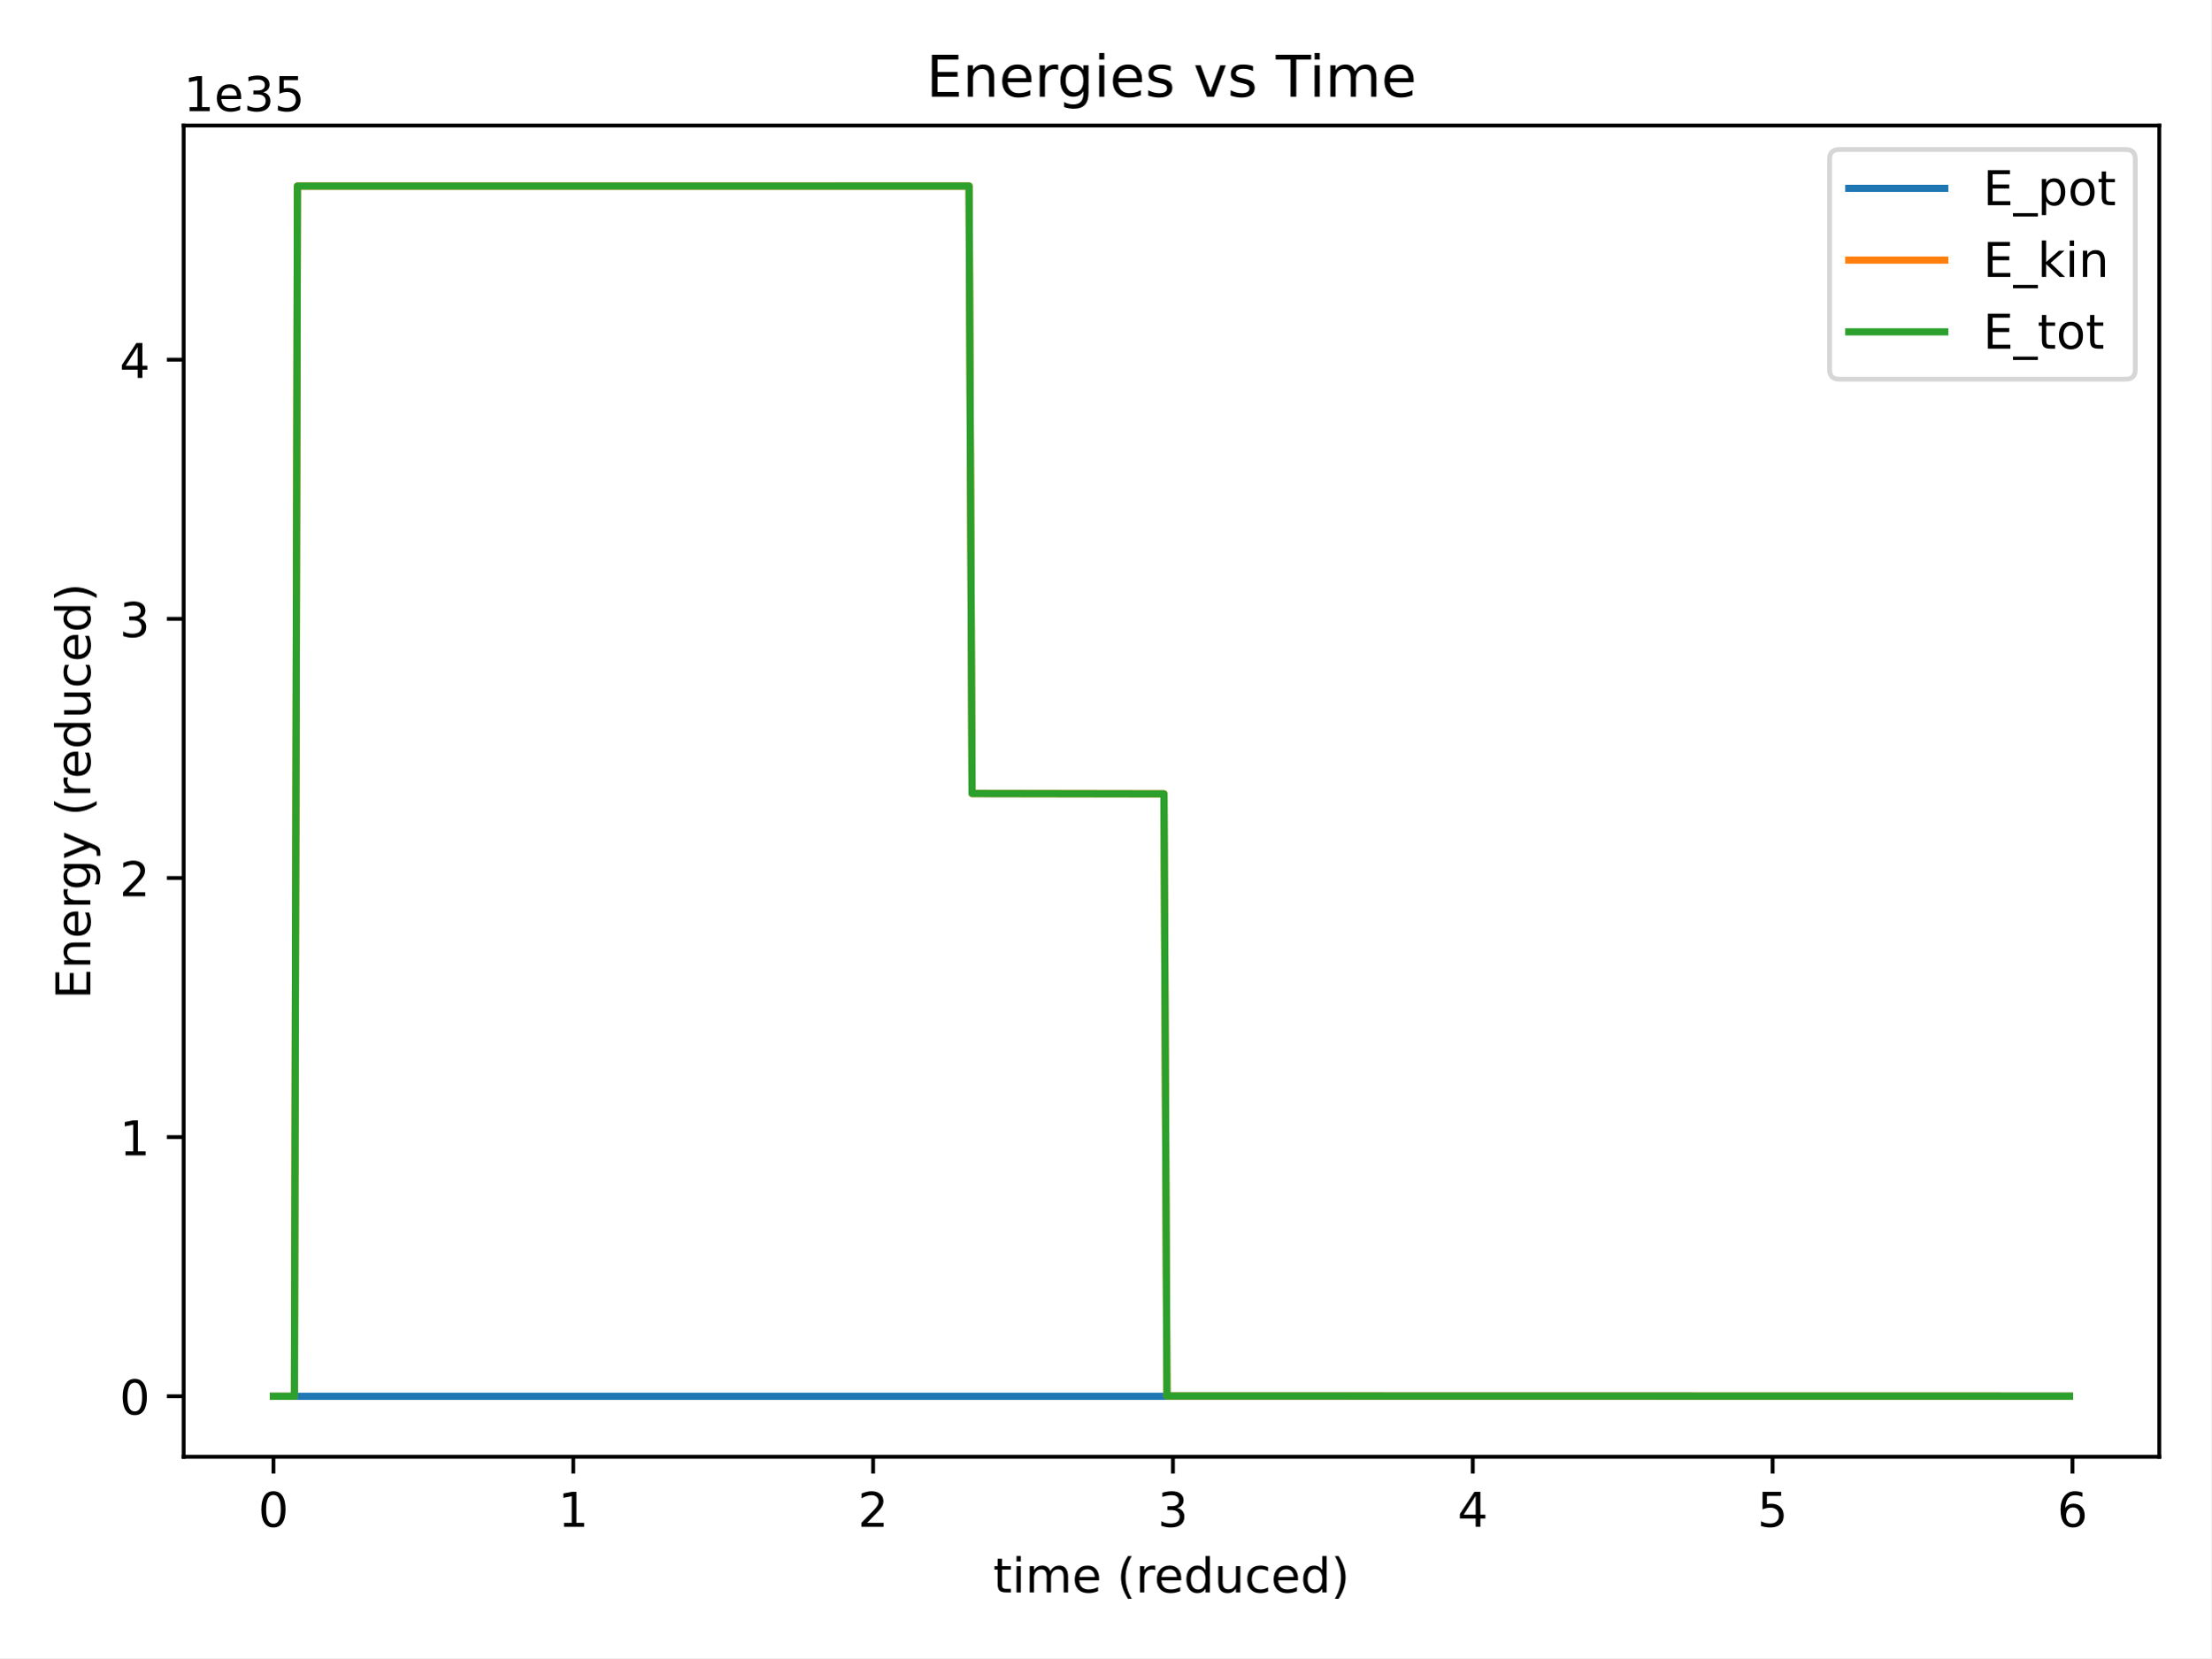
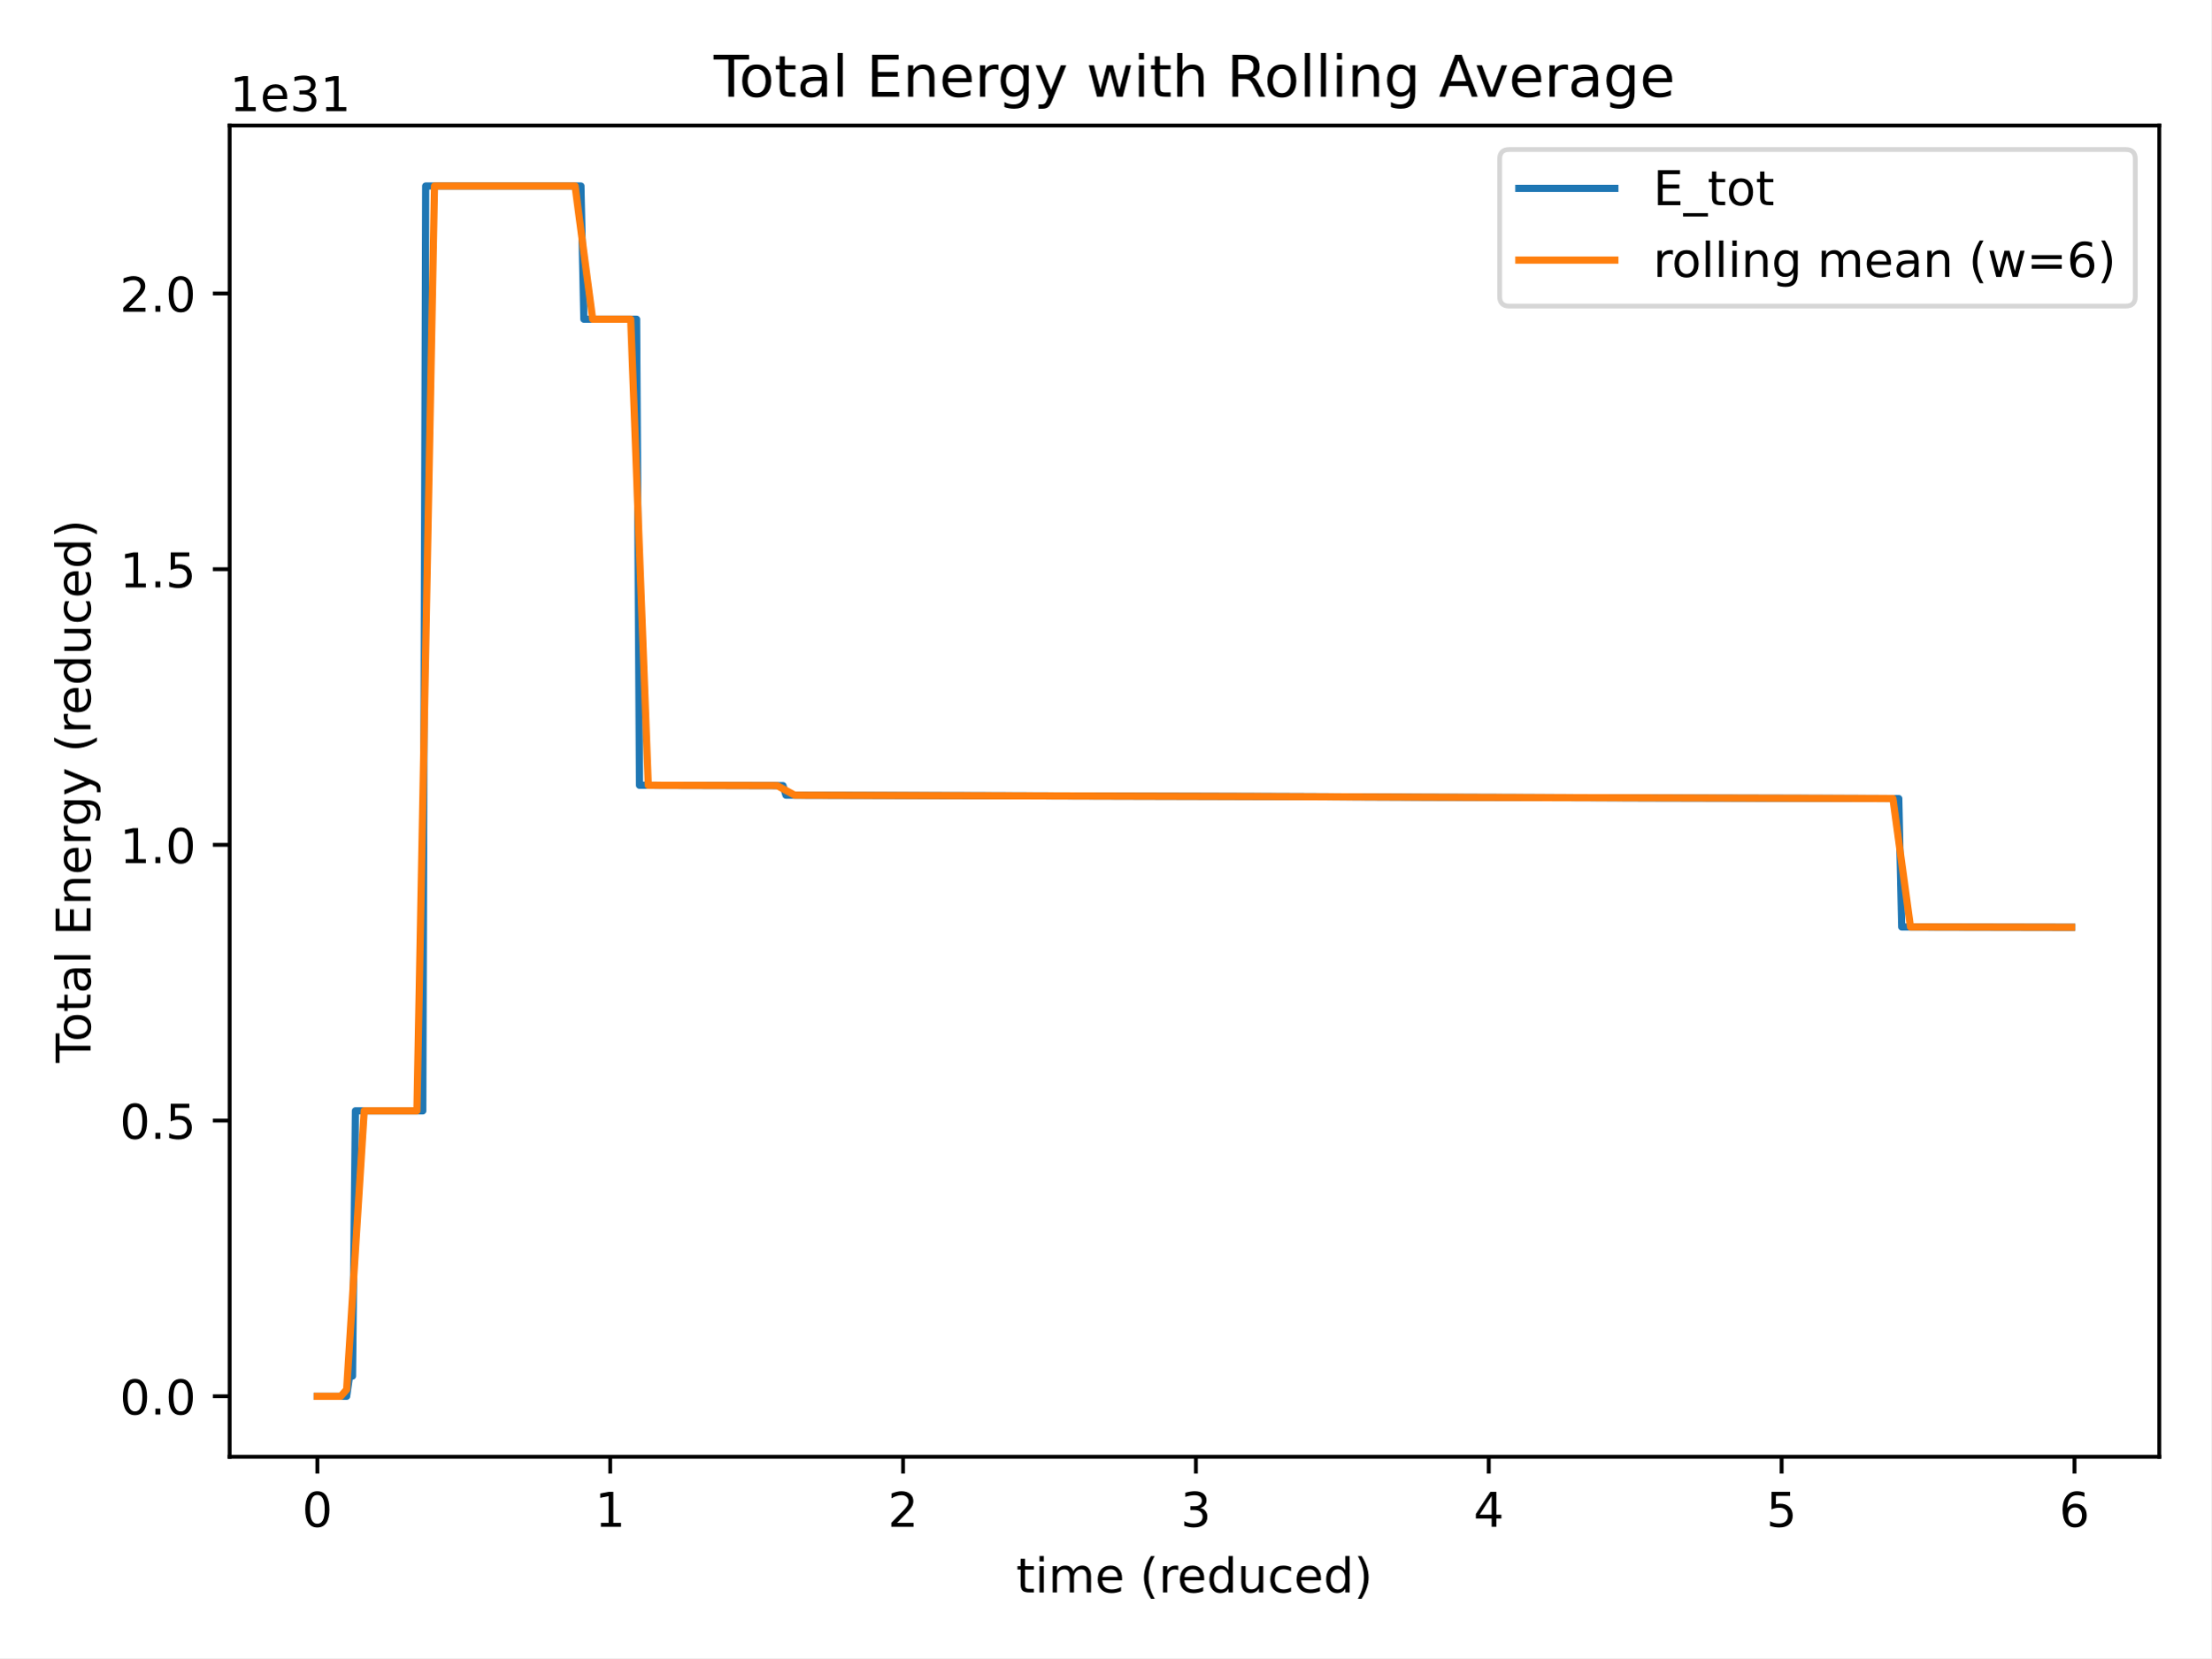
<svg xmlns="http://www.w3.org/2000/svg" xmlns:xlink="http://www.w3.org/1999/xlink" width="460.8pt" height="345.6pt" viewBox="0 0 460.8 345.6" version="1.1">
  <defs>
    <style type="text/css">*{stroke-linejoin: round; stroke-linecap: butt}</style>
  </defs>
  <g id="figure_1">
    <g id="patch_1">
      <path d="M 0 345.6  L 460.8 345.6  L 460.8 0  L 0 0  z " style="fill: #ffffff" />
    </g>
    <g id="axes_1">
      <g id="patch_2">
-         <path d="M 38.27 303.64  L 450 303.64  L 450 26.16  L 38.27 26.16  z " style="fill: #ffffff" />
+         <path d="M 47.855 303.64  L 450 303.64  L 450 26.16  L 47.855 26.16  z " style="fill: #ffffff" />
      </g>
      <g id="matplotlib.axis_1">
        <g id="xtick_1">
          <g id="line2d_1">
            <defs>
-               <path id="m12498621ae" d="M 0 0  L 0 3.5  " style="stroke: #000000; stroke-width: 0.8" />
-             </defs>
-             <g>
-               <use xlink:href="#m12498621ae" x="56.985" y="303.64" style="stroke: #000000; stroke-width: 0.8" />
+               <path id="m7b84b2860f" d="M 0 0  L 0 3.5  " style="stroke: #000000; stroke-width: 0.8" />
+             </defs>
+             <g>
+               <use xlink:href="#m7b84b2860f" x="66.134" y="303.64" style="stroke: #000000; stroke-width: 0.8" />
            </g>
          </g>
          <g id="text_1">
-             <g transform="translate(53.80375 318.2384) scale(0.1 -0.1)">
+             <g transform="translate(62.95307 318.2384) scale(0.1 -0.1)">
              <defs>
                <path id="DejaVuSans-30" d="M 2034 4250  Q 1547 4250 1301 3770  Q 1056 3291 1056 2328  Q 1056 1369 1301 889  Q 1547 409 2034 409  Q 2525 409 2770 889  Q 3016 1369 3016 2328  Q 3016 3291 2770 3770  Q 2525 4250 2034 4250  z M 2034 4750  Q 2819 4750 3233 4129  Q 3647 3509 3647 2328  Q 3647 1150 3233 529  Q 2819 -91 2034 -91  Q 1250 -91 836 529  Q 422 1150 422 2328  Q 422 3509 836 4129  Q 1250 4750 2034 4750  z " transform="scale(0.015625)" />
              </defs>
              <use xlink:href="#DejaVuSans-30" />
            </g>
          </g>
        </g>
        <g id="xtick_2">
          <g id="line2d_2">
            <g>
-               <use xlink:href="#m12498621ae" x="119.472" y="303.64" style="stroke: #000000; stroke-width: 0.8" />
+               <use xlink:href="#m7b84b2860f" x="127.167" y="303.64" style="stroke: #000000; stroke-width: 0.8" />
            </g>
          </g>
          <g id="text_2">
-             <g transform="translate(116.2912 318.2384) scale(0.1 -0.1)">
+             <g transform="translate(123.9858 318.2384) scale(0.1 -0.1)">
              <defs>
                <path id="DejaVuSans-31" d="M 794 531  L 1825 531  L 1825 4091  L 703 3866  L 703 4441  L 1819 4666  L 2450 4666  L 2450 531  L 3481 531  L 3481 0  L 794 0  L 794 531  z " transform="scale(0.015625)" />
              </defs>
              <use xlink:href="#DejaVuSans-31" />
            </g>
          </g>
        </g>
        <g id="xtick_3">
          <g id="line2d_3">
            <g>
-               <use xlink:href="#m12498621ae" x="181.96" y="303.64" style="stroke: #000000; stroke-width: 0.8" />
+               <use xlink:href="#m7b84b2860f" x="188.2" y="303.64" style="stroke: #000000; stroke-width: 0.8" />
            </g>
          </g>
          <g id="text_3">
-             <g transform="translate(178.7787 318.2384) scale(0.1 -0.1)">
+             <g transform="translate(185.0186 318.2384) scale(0.1 -0.1)">
              <defs>
                <path id="DejaVuSans-32" d="M 1228 531  L 3431 531  L 3431 0  L 469 0  L 469 531  Q 828 903 1448 1529  Q 2069 2156 2228 2338  Q 2531 2678 2651 2914  Q 2772 3150 2772 3378  Q 2772 3750 2511 3984  Q 2250 4219 1831 4219  Q 1534 4219 1204 4116  Q 875 4013 500 3803  L 500 4441  Q 881 4594 1212 4672  Q 1544 4750 1819 4750  Q 2544 4750 2975 4387  Q 3406 4025 3406 3419  Q 3406 3131 3298 2873  Q 3191 2616 2906 2266  Q 2828 2175 2409 1742  Q 1991 1309 1228 531  z " transform="scale(0.015625)" />
              </defs>
              <use xlink:href="#DejaVuSans-32" />
            </g>
          </g>
        </g>
        <g id="xtick_4">
          <g id="line2d_4">
            <g>
-               <use xlink:href="#m12498621ae" x="244.447" y="303.64" style="stroke: #000000; stroke-width: 0.8" />
+               <use xlink:href="#m7b84b2860f" x="249.233" y="303.64" style="stroke: #000000; stroke-width: 0.8" />
            </g>
          </g>
          <g id="text_4">
-             <g transform="translate(241.2662 318.2384) scale(0.1 -0.1)">
+             <g transform="translate(246.0514 318.2384) scale(0.1 -0.1)">
              <defs>
                <path id="DejaVuSans-33" d="M 2597 2516  Q 3050 2419 3304 2112  Q 3559 1806 3559 1356  Q 3559 666 3084 287  Q 2609 -91 1734 -91  Q 1441 -91 1130 -33  Q 819 25 488 141  L 488 750  Q 750 597 1062 519  Q 1375 441 1716 441  Q 2309 441 2620 675  Q 2931 909 2931 1356  Q 2931 1769 2642 2001  Q 2353 2234 1838 2234  L 1294 2234  L 1294 2753  L 1863 2753  Q 2328 2753 2575 2939  Q 2822 3125 2822 3475  Q 2822 3834 2567 4026  Q 2313 4219 1838 4219  Q 1578 4219 1281 4162  Q 984 4106 628 3988  L 628 4550  Q 988 4650 1302 4700  Q 1616 4750 1894 4750  Q 2613 4750 3031 4423  Q 3450 4097 3450 3541  Q 3450 3153 3228 2886  Q 3006 2619 2597 2516  z " transform="scale(0.015625)" />
              </defs>
              <use xlink:href="#DejaVuSans-33" />
            </g>
          </g>
        </g>
        <g id="xtick_5">
          <g id="line2d_5">
            <g>
-               <use xlink:href="#m12498621ae" x="306.935" y="303.64" style="stroke: #000000; stroke-width: 0.8" />
+               <use xlink:href="#m7b84b2860f" x="310.265" y="303.64" style="stroke: #000000; stroke-width: 0.8" />
            </g>
          </g>
          <g id="text_5">
-             <g transform="translate(303.7537 318.2384) scale(0.1 -0.1)">
+             <g transform="translate(307.0842 318.2384) scale(0.1 -0.1)">
              <defs>
                <path id="DejaVuSans-34" d="M 2419 4116  L 825 1625  L 2419 1625  L 2419 4116  z M 2253 4666  L 3047 4666  L 3047 1625  L 3713 1625  L 3713 1100  L 3047 1100  L 3047 0  L 2419 0  L 2419 1100  L 313 1100  L 313 1709  L 2253 4666  z " transform="scale(0.015625)" />
              </defs>
              <use xlink:href="#DejaVuSans-34" />
            </g>
          </g>
        </g>
        <g id="xtick_6">
          <g id="line2d_6">
            <g>
-               <use xlink:href="#m12498621ae" x="369.422" y="303.64" style="stroke: #000000; stroke-width: 0.8" />
+               <use xlink:href="#m7b84b2860f" x="371.298" y="303.64" style="stroke: #000000; stroke-width: 0.8" />
            </g>
          </g>
          <g id="text_6">
-             <g transform="translate(366.2411 318.2384) scale(0.1 -0.1)">
+             <g transform="translate(368.117 318.2384) scale(0.1 -0.1)">
              <defs>
                <path id="DejaVuSans-35" d="M 691 4666  L 3169 4666  L 3169 4134  L 1269 4134  L 1269 2991  Q 1406 3038 1543 3061  Q 1681 3084 1819 3084  Q 2600 3084 3056 2656  Q 3513 2228 3513 1497  Q 3513 744 3044 326  Q 2575 -91 1722 -91  Q 1428 -91 1123 -41  Q 819 9 494 109  L 494 744  Q 775 591 1075 516  Q 1375 441 1709 441  Q 2250 441 2565 725  Q 2881 1009 2881 1497  Q 2881 1984 2565 2268  Q 2250 2553 1709 2553  Q 1456 2553 1204 2497  Q 953 2441 691 2322  L 691 4666  z " transform="scale(0.015625)" />
              </defs>
              <use xlink:href="#DejaVuSans-35" />
            </g>
          </g>
        </g>
        <g id="xtick_7">
          <g id="line2d_7">
            <g>
-               <use xlink:href="#m12498621ae" x="431.91" y="303.64" style="stroke: #000000; stroke-width: 0.8" />
+               <use xlink:href="#m7b84b2860f" x="432.331" y="303.64" style="stroke: #000000; stroke-width: 0.8" />
            </g>
          </g>
          <g id="text_7">
-             <g transform="translate(428.7286 318.2384) scale(0.1 -0.1)">
+             <g transform="translate(429.1498 318.2384) scale(0.1 -0.1)">
              <defs>
                <path id="DejaVuSans-36" d="M 2113 2584  Q 1688 2584 1439 2293  Q 1191 2003 1191 1497  Q 1191 994 1439 701  Q 1688 409 2113 409  Q 2538 409 2786 701  Q 3034 994 3034 1497  Q 3034 2003 2786 2293  Q 2538 2584 2113 2584  z M 3366 4563  L 3366 3988  Q 3128 4100 2886 4159  Q 2644 4219 2406 4219  Q 1781 4219 1451 3797  Q 1122 3375 1075 2522  Q 1259 2794 1537 2939  Q 1816 3084 2150 3084  Q 2853 3084 3261 2657  Q 3669 2231 3669 1497  Q 3669 778 3244 343  Q 2819 -91 2113 -91  Q 1303 -91 875 529  Q 447 1150 447 2328  Q 447 3434 972 4092  Q 1497 4750 2381 4750  Q 2619 4750 2861 4703  Q 3103 4656 3366 4563  z " transform="scale(0.015625)" />
              </defs>
              <use xlink:href="#DejaVuSans-36" />
            </g>
          </g>
        </g>
        <g id="text_8">
-           <g transform="translate(206.9858 331.9166) scale(0.1 -0.1)">
+           <g transform="translate(211.7783 331.9166) scale(0.1 -0.1)">
            <defs>
              <path id="DejaVuSans-74" d="M 1172 4494  L 1172 3500  L 2356 3500  L 2356 3053  L 1172 3053  L 1172 1153  Q 1172 725 1289 603  Q 1406 481 1766 481  L 2356 481  L 2356 0  L 1766 0  Q 1100 0 847 248  Q 594 497 594 1153  L 594 3053  L 172 3053  L 172 3500  L 594 3500  L 594 4494  L 1172 4494  z " transform="scale(0.015625)" />
              <path id="DejaVuSans-69" d="M 603 3500  L 1178 3500  L 1178 0  L 603 0  L 603 3500  z M 603 4863  L 1178 4863  L 1178 4134  L 603 4134  L 603 4863  z " transform="scale(0.015625)" />
              <path id="DejaVuSans-6d" d="M 3328 2828  Q 3544 3216 3844 3400  Q 4144 3584 4550 3584  Q 5097 3584 5394 3201  Q 5691 2819 5691 2113  L 5691 0  L 5113 0  L 5113 2094  Q 5113 2597 4934 2840  Q 4756 3084 4391 3084  Q 3944 3084 3684 2787  Q 3425 2491 3425 1978  L 3425 0  L 2847 0  L 2847 2094  Q 2847 2600 2669 2842  Q 2491 3084 2119 3084  Q 1678 3084 1418 2786  Q 1159 2488 1159 1978  L 1159 0  L 581 0  L 581 3500  L 1159 3500  L 1159 2956  Q 1356 3278 1631 3431  Q 1906 3584 2284 3584  Q 2666 3584 2933 3390  Q 3200 3197 3328 2828  z " transform="scale(0.015625)" />
              <path id="DejaVuSans-65" d="M 3597 1894  L 3597 1613  L 953 1613  Q 991 1019 1311 708  Q 1631 397 2203 397  Q 2534 397 2845 478  Q 3156 559 3463 722  L 3463 178  Q 3153 47 2828 -22  Q 2503 -91 2169 -91  Q 1331 -91 842 396  Q 353 884 353 1716  Q 353 2575 817 3079  Q 1281 3584 2069 3584  Q 2775 3584 3186 3129  Q 3597 2675 3597 1894  z M 3022 2063  Q 3016 2534 2758 2815  Q 2500 3097 2075 3097  Q 1594 3097 1305 2825  Q 1016 2553 972 2059  L 3022 2063  z " transform="scale(0.015625)" />
              <path id="DejaVuSans-20" transform="scale(0.015625)" />
              <path id="DejaVuSans-28" d="M 1984 4856  Q 1566 4138 1362 3434  Q 1159 2731 1159 2009  Q 1159 1288 1364 580  Q 1569 -128 1984 -844  L 1484 -844  Q 1016 -109 783 600  Q 550 1309 550 2009  Q 550 2706 781 3412  Q 1013 4119 1484 4856  L 1984 4856  z " transform="scale(0.015625)" />
              <path id="DejaVuSans-72" d="M 2631 2963  Q 2534 3019 2420 3045  Q 2306 3072 2169 3072  Q 1681 3072 1420 2755  Q 1159 2438 1159 1844  L 1159 0  L 581 0  L 581 3500  L 1159 3500  L 1159 2956  Q 1341 3275 1631 3429  Q 1922 3584 2338 3584  Q 2397 3584 2469 3576  Q 2541 3569 2628 3553  L 2631 2963  z " transform="scale(0.015625)" />
              <path id="DejaVuSans-64" d="M 2906 2969  L 2906 4863  L 3481 4863  L 3481 0  L 2906 0  L 2906 525  Q 2725 213 2448 61  Q 2172 -91 1784 -91  Q 1150 -91 751 415  Q 353 922 353 1747  Q 353 2572 751 3078  Q 1150 3584 1784 3584  Q 2172 3584 2448 3432  Q 2725 3281 2906 2969  z M 947 1747  Q 947 1113 1208 752  Q 1469 391 1925 391  Q 2381 391 2643 752  Q 2906 1113 2906 1747  Q 2906 2381 2643 2742  Q 2381 3103 1925 3103  Q 1469 3103 1208 2742  Q 947 2381 947 1747  z " transform="scale(0.015625)" />
              <path id="DejaVuSans-75" d="M 544 1381  L 544 3500  L 1119 3500  L 1119 1403  Q 1119 906 1312 657  Q 1506 409 1894 409  Q 2359 409 2629 706  Q 2900 1003 2900 1516  L 2900 3500  L 3475 3500  L 3475 0  L 2900 0  L 2900 538  Q 2691 219 2414 64  Q 2138 -91 1772 -91  Q 1169 -91 856 284  Q 544 659 544 1381  z M 1991 3584  L 1991 3584  z " transform="scale(0.015625)" />
              <path id="DejaVuSans-63" d="M 3122 3366  L 3122 2828  Q 2878 2963 2633 3030  Q 2388 3097 2138 3097  Q 1578 3097 1268 2742  Q 959 2388 959 1747  Q 959 1106 1268 751  Q 1578 397 2138 397  Q 2388 397 2633 464  Q 2878 531 3122 666  L 3122 134  Q 2881 22 2623 -34  Q 2366 -91 2075 -91  Q 1284 -91 818 406  Q 353 903 353 1747  Q 353 2603 823 3093  Q 1294 3584 2113 3584  Q 2378 3584 2631 3529  Q 2884 3475 3122 3366  z " transform="scale(0.015625)" />
              <path id="DejaVuSans-29" d="M 513 4856  L 1013 4856  Q 1481 4119 1714 3412  Q 1947 2706 1947 2009  Q 1947 1309 1714 600  Q 1481 -109 1013 -844  L 513 -844  Q 928 -128 1133 580  Q 1338 1288 1338 2009  Q 1338 2731 1133 3434  Q 928 4138 513 4856  z " transform="scale(0.015625)" />
            </defs>
            <use xlink:href="#DejaVuSans-74" />
            <use xlink:href="#DejaVuSans-69" transform="translate(39.20898 0)" />
            <use xlink:href="#DejaVuSans-6d" transform="translate(66.99219 0)" />
            <use xlink:href="#DejaVuSans-65" transform="translate(164.4043 0)" />
            <use xlink:href="#DejaVuSans-20" transform="translate(225.9277 0)" />
            <use xlink:href="#DejaVuSans-28" transform="translate(257.7148 0)" />
            <use xlink:href="#DejaVuSans-72" transform="translate(296.7285 0)" />
            <use xlink:href="#DejaVuSans-65" transform="translate(335.5918 0)" />
            <use xlink:href="#DejaVuSans-64" transform="translate(397.1152 0)" />
            <use xlink:href="#DejaVuSans-75" transform="translate(460.5918 0)" />
            <use xlink:href="#DejaVuSans-63" transform="translate(523.9707 0)" />
            <use xlink:href="#DejaVuSans-65" transform="translate(578.9512 0)" />
            <use xlink:href="#DejaVuSans-64" transform="translate(640.4746 0)" />
            <use xlink:href="#DejaVuSans-29" transform="translate(703.9512 0)" />
          </g>
        </g>
      </g>
      <g id="matplotlib.axis_2">
        <g id="ytick_1">
          <g id="line2d_8">
            <defs>
-               <path id="md4e0dc3b02" d="M 0 0  L -3.5 0  " style="stroke: #000000; stroke-width: 0.8" />
-             </defs>
-             <g>
-               <use xlink:href="#md4e0dc3b02" x="38.27" y="291.027" style="stroke: #000000; stroke-width: 0.8" />
+               <path id="mc0143672f3" d="M 0 0  L -3.5 0  " style="stroke: #000000; stroke-width: 0.8" />
+             </defs>
+             <g>
+               <use xlink:href="#mc0143672f3" x="47.855" y="291.027" style="stroke: #000000; stroke-width: 0.8" />
            </g>
          </g>
          <g id="text_9">
-             <g transform="translate(24.9075 294.8265) scale(0.1 -0.1)">
+             <g transform="translate(24.95188 294.8265) scale(0.1 -0.1)">
+               <defs>
+                 <path id="DejaVuSans-2e" d="M 684 794  L 1344 794  L 1344 0  L 684 0  L 684 794  z " transform="scale(0.015625)" />
+               </defs>
              <use xlink:href="#DejaVuSans-30" />
+               <use xlink:href="#DejaVuSans-2e" transform="translate(63.62305 0)" />
+               <use xlink:href="#DejaVuSans-30" transform="translate(95.41016 0)" />
            </g>
          </g>
        </g>
        <g id="ytick_2">
          <g id="line2d_9">
            <g>
-               <use xlink:href="#md4e0dc3b02" x="38.27" y="237.012" style="stroke: #000000; stroke-width: 0.8" />
+               <use xlink:href="#mc0143672f3" x="47.855" y="233.563" style="stroke: #000000; stroke-width: 0.8" />
            </g>
          </g>
          <g id="text_10">
-             <g transform="translate(24.9075 240.8113) scale(0.1 -0.1)">
-               <use xlink:href="#DejaVuSans-31" />
+             <g transform="translate(24.95188 237.362) scale(0.1 -0.1)">
+               <use xlink:href="#DejaVuSans-30" />
+               <use xlink:href="#DejaVuSans-2e" transform="translate(63.62305 0)" />
+               <use xlink:href="#DejaVuSans-35" transform="translate(95.41016 0)" />
            </g>
          </g>
        </g>
        <g id="ytick_3">
          <g id="line2d_10">
            <g>
-               <use xlink:href="#md4e0dc3b02" x="38.27" y="182.997" style="stroke: #000000; stroke-width: 0.8" />
+               <use xlink:href="#mc0143672f3" x="47.855" y="176.098" style="stroke: #000000; stroke-width: 0.8" />
            </g>
          </g>
          <g id="text_11">
-             <g transform="translate(24.9075 186.7961) scale(0.1 -0.1)">
-               <use xlink:href="#DejaVuSans-32" />
+             <g transform="translate(24.95188 179.8975) scale(0.1 -0.1)">
+               <use xlink:href="#DejaVuSans-31" />
+               <use xlink:href="#DejaVuSans-2e" transform="translate(63.62305 0)" />
+               <use xlink:href="#DejaVuSans-30" transform="translate(95.41016 0)" />
            </g>
          </g>
        </g>
        <g id="ytick_4">
          <g id="line2d_11">
            <g>
-               <use xlink:href="#md4e0dc3b02" x="38.27" y="128.982" style="stroke: #000000; stroke-width: 0.8" />
+               <use xlink:href="#mc0143672f3" x="47.855" y="118.634" style="stroke: #000000; stroke-width: 0.8" />
            </g>
          </g>
          <g id="text_12">
-             <g transform="translate(24.9075 132.7809) scale(0.1 -0.1)">
-               <use xlink:href="#DejaVuSans-33" />
+             <g transform="translate(24.95188 122.4331) scale(0.1 -0.1)">
+               <use xlink:href="#DejaVuSans-31" />
+               <use xlink:href="#DejaVuSans-2e" transform="translate(63.62305 0)" />
+               <use xlink:href="#DejaVuSans-35" transform="translate(95.41016 0)" />
            </g>
          </g>
        </g>
        <g id="ytick_5">
          <g id="line2d_12">
            <g>
-               <use xlink:href="#md4e0dc3b02" x="38.27" y="74.966" style="stroke: #000000; stroke-width: 0.8" />
+               <use xlink:href="#mc0143672f3" x="47.855" y="61.169" style="stroke: #000000; stroke-width: 0.8" />
            </g>
          </g>
          <g id="text_13">
-             <g transform="translate(24.9075 78.76567) scale(0.1 -0.1)">
-               <use xlink:href="#DejaVuSans-34" />
+             <g transform="translate(24.95188 64.96859) scale(0.1 -0.1)">
+               <use xlink:href="#DejaVuSans-32" />
+               <use xlink:href="#DejaVuSans-2e" transform="translate(63.62305 0)" />
+               <use xlink:href="#DejaVuSans-30" transform="translate(95.41016 0)" />
            </g>
          </g>
        </g>
        <g id="text_14">
-           <g transform="translate(18.82781 208.2594) rotate(-90) scale(0.1 -0.1)">
-             <defs>
+           <g transform="translate(18.87219 221.525) rotate(-90) scale(0.1 -0.1)">
+             <defs>
+               <path id="DejaVuSans-54" d="M -19 4666  L 3928 4666  L 3928 4134  L 2272 4134  L 2272 0  L 1638 0  L 1638 4134  L -19 4134  L -19 4666  z " transform="scale(0.015625)" />
+               <path id="DejaVuSans-6f" d="M 1959 3097  Q 1497 3097 1228 2736  Q 959 2375 959 1747  Q 959 1119 1226 758  Q 1494 397 1959 397  Q 2419 397 2687 759  Q 2956 1122 2956 1747  Q 2956 2369 2687 2733  Q 2419 3097 1959 3097  z M 1959 3584  Q 2709 3584 3137 3096  Q 3566 2609 3566 1747  Q 3566 888 3137 398  Q 2709 -91 1959 -91  Q 1206 -91 779 398  Q 353 888 353 1747  Q 353 2609 779 3096  Q 1206 3584 1959 3584  z " transform="scale(0.015625)" />
+               <path id="DejaVuSans-61" d="M 2194 1759  Q 1497 1759 1228 1600  Q 959 1441 959 1056  Q 959 750 1161 570  Q 1363 391 1709 391  Q 2188 391 2477 730  Q 2766 1069 2766 1631  L 2766 1759  L 2194 1759  z M 3341 1997  L 3341 0  L 2766 0  L 2766 531  Q 2569 213 2275 61  Q 1981 -91 1556 -91  Q 1019 -91 701 211  Q 384 513 384 1019  Q 384 1609 779 1909  Q 1175 2209 1959 2209  L 2766 2209  L 2766 2266  Q 2766 2663 2505 2880  Q 2244 3097 1772 3097  Q 1472 3097 1187 3025  Q 903 2953 641 2809  L 641 3341  Q 956 3463 1253 3523  Q 1550 3584 1831 3584  Q 2591 3584 2966 3190  Q 3341 2797 3341 1997  z " transform="scale(0.015625)" />
+               <path id="DejaVuSans-6c" d="M 603 4863  L 1178 4863  L 1178 0  L 603 0  L 603 4863  z " transform="scale(0.015625)" />
              <path id="DejaVuSans-45" d="M 628 4666  L 3578 4666  L 3578 4134  L 1259 4134  L 1259 2753  L 3481 2753  L 3481 2222  L 1259 2222  L 1259 531  L 3634 531  L 3634 0  L 628 0  L 628 4666  z " transform="scale(0.015625)" />
              <path id="DejaVuSans-6e" d="M 3513 2113  L 3513 0  L 2938 0  L 2938 2094  Q 2938 2591 2744 2837  Q 2550 3084 2163 3084  Q 1697 3084 1428 2787  Q 1159 2491 1159 1978  L 1159 0  L 581 0  L 581 3500  L 1159 3500  L 1159 2956  Q 1366 3272 1645 3428  Q 1925 3584 2291 3584  Q 2894 3584 3203 3211  Q 3513 2838 3513 2113  z " transform="scale(0.015625)" />
              <path id="DejaVuSans-67" d="M 2906 1791  Q 2906 2416 2648 2759  Q 2391 3103 1925 3103  Q 1463 3103 1205 2759  Q 947 2416 947 1791  Q 947 1169 1205 825  Q 1463 481 1925 481  Q 2391 481 2648 825  Q 2906 1169 2906 1791  z M 3481 434  Q 3481 -459 3084 -895  Q 2688 -1331 1869 -1331  Q 1566 -1331 1297 -1286  Q 1028 -1241 775 -1147  L 775 -588  Q 1028 -725 1275 -790  Q 1522 -856 1778 -856  Q 2344 -856 2625 -561  Q 2906 -266 2906 331  L 2906 616  Q 2728 306 2450 153  Q 2172 0 1784 0  Q 1141 0 747 490  Q 353 981 353 1791  Q 353 2603 747 3093  Q 1141 3584 1784 3584  Q 2172 3584 2450 3431  Q 2728 3278 2906 2969  L 2906 3500  L 3481 3500  L 3481 434  z " transform="scale(0.015625)" />
              <path id="DejaVuSans-79" d="M 2059 -325  Q 1816 -950 1584 -1140  Q 1353 -1331 966 -1331  L 506 -1331  L 506 -850  L 844 -850  Q 1081 -850 1212 -737  Q 1344 -625 1503 -206  L 1606 56  L 191 3500  L 800 3500  L 1894 763  L 2988 3500  L 3597 3500  L 2059 -325  z " transform="scale(0.015625)" />
            </defs>
-             <use xlink:href="#DejaVuSans-45" />
-             <use xlink:href="#DejaVuSans-6e" transform="translate(63.18359 0)" />
-             <use xlink:href="#DejaVuSans-65" transform="translate(126.5625 0)" />
-             <use xlink:href="#DejaVuSans-72" transform="translate(188.0859 0)" />
-             <use xlink:href="#DejaVuSans-67" transform="translate(227.4492 0)" />
-             <use xlink:href="#DejaVuSans-79" transform="translate(290.9258 0)" />
-             <use xlink:href="#DejaVuSans-20" transform="translate(350.1055 0)" />
-             <use xlink:href="#DejaVuSans-28" transform="translate(381.8926 0)" />
-             <use xlink:href="#DejaVuSans-72" transform="translate(420.9062 0)" />
-             <use xlink:href="#DejaVuSans-65" transform="translate(459.7695 0)" />
-             <use xlink:href="#DejaVuSans-64" transform="translate(521.293 0)" />
-             <use xlink:href="#DejaVuSans-75" transform="translate(584.7695 0)" />
-             <use xlink:href="#DejaVuSans-63" transform="translate(648.1484 0)" />
-             <use xlink:href="#DejaVuSans-65" transform="translate(703.1289 0)" />
-             <use xlink:href="#DejaVuSans-64" transform="translate(764.6523 0)" />
-             <use xlink:href="#DejaVuSans-29" transform="translate(828.1289 0)" />
+             <use xlink:href="#DejaVuSans-54" />
+             <use xlink:href="#DejaVuSans-6f" transform="translate(44.08398 0)" />
+             <use xlink:href="#DejaVuSans-74" transform="translate(105.2656 0)" />
+             <use xlink:href="#DejaVuSans-61" transform="translate(144.4746 0)" />
+             <use xlink:href="#DejaVuSans-6c" transform="translate(205.7539 0)" />
+             <use xlink:href="#DejaVuSans-20" transform="translate(233.5371 0)" />
+             <use xlink:href="#DejaVuSans-45" transform="translate(265.3242 0)" />
+             <use xlink:href="#DejaVuSans-6e" transform="translate(328.5078 0)" />
+             <use xlink:href="#DejaVuSans-65" transform="translate(391.8867 0)" />
+             <use xlink:href="#DejaVuSans-72" transform="translate(453.4102 0)" />
+             <use xlink:href="#DejaVuSans-67" transform="translate(492.7734 0)" />
+             <use xlink:href="#DejaVuSans-79" transform="translate(556.25 0)" />
+             <use xlink:href="#DejaVuSans-20" transform="translate(615.4297 0)" />
+             <use xlink:href="#DejaVuSans-28" transform="translate(647.2168 0)" />
+             <use xlink:href="#DejaVuSans-72" transform="translate(686.2305 0)" />
+             <use xlink:href="#DejaVuSans-65" transform="translate(725.0938 0)" />
+             <use xlink:href="#DejaVuSans-64" transform="translate(786.6172 0)" />
+             <use xlink:href="#DejaVuSans-75" transform="translate(850.0938 0)" />
+             <use xlink:href="#DejaVuSans-63" transform="translate(913.4727 0)" />
+             <use xlink:href="#DejaVuSans-65" transform="translate(968.4531 0)" />
+             <use xlink:href="#DejaVuSans-64" transform="translate(1029.977 0)" />
+             <use xlink:href="#DejaVuSans-29" transform="translate(1093.453 0)" />
          </g>
        </g>
        <g id="text_15">
-           <g transform="translate(38.27 23.16) scale(0.1 -0.1)">
+           <g transform="translate(47.855 23.16) scale(0.1 -0.1)">
            <use xlink:href="#DejaVuSans-31" />
            <use xlink:href="#DejaVuSans-65" transform="translate(63.62305 0)" />
            <use xlink:href="#DejaVuSans-33" transform="translate(125.1465 0)" />
-             <use xlink:href="#DejaVuSans-35" transform="translate(188.7695 0)" />
+             <use xlink:href="#DejaVuSans-31" transform="translate(188.7695 0)" />
          </g>
        </g>
      </g>
      <g id="line2d_13">
-         <path d="M 56.985 291.027  L 431.285 291.027  L 431.285 291.027  " clip-path="url(#p755312842c)" style="fill: none; stroke: #1f77b4; stroke-width: 1.5; stroke-linecap: square" />
+         <path d="M 66.134 291.027  L 72.238 291.027  L 72.848 286.821  L 73.458 286.821  L 74.069 231.53  L 88.106 231.53  L 88.716 38.773  L 121.064 38.773  L 121.674 66.526  L 132.66 66.529  L 133.27 163.674  L 163.176 163.748  L 163.787 165.735  L 202.848 165.838  L 212.003 165.865  L 251.064 165.971  L 269.984 166.034  L 290.735 166.132  L 296.838 166.168  L 332.237 166.277  L 343.833 166.321  L 388.998 166.427  L 395.711 166.449  L 396.322 193.199  L 431.721 193.267  L 431.721 193.267  " clip-path="url(#pa96613b74c)" style="fill: none; stroke: #1f77b4; stroke-width: 1.5; stroke-linecap: square" />
      </g>
      <g id="line2d_14">
-         <path d="M 56.985 291.027  L 61.359 291.027  L 61.984 38.778  L 201.956 38.775  L 202.581 165.398  L 242.573 165.463  L 243.198 290.966  L 431.285 291.002  L 431.285 291.002  " clip-path="url(#p755312842c)" style="fill: none; stroke: #ff7f0e; stroke-width: 1.5; stroke-linecap: square" />
-       </g>
-       <g id="line2d_15">
-         <path d="M 56.985 291.027  L 61.359 291.027  L 61.984 38.778  L 201.956 38.775  L 202.581 165.398  L 242.573 165.463  L 243.198 290.966  L 431.285 291.002  L 431.285 291.002  " clip-path="url(#p755312842c)" style="fill: none; stroke: #2ca02c; stroke-width: 1.5; stroke-linecap: square" />
+         <path d="M 66.134 291.027  L 71.017 291.027  L 72.238 289.625  L 75.9 231.53  L 86.885 231.53  L 90.547 38.773  L 119.843 38.773  L 123.505 66.527  L 131.439 66.528  L 135.101 163.676  L 161.956 163.746  L 165.618 165.742  L 262.66 166.017  L 307.214 166.198  L 394.491 166.439  L 398.153 193.2  L 431.721 193.267  L 431.721 193.267  " clip-path="url(#pa96613b74c)" style="fill: none; stroke: #ff7f0e; stroke-width: 1.5; stroke-linecap: square" />
      </g>
      <g id="patch_3">
-         <path d="M 38.27 303.64  L 38.27 26.16  " style="fill: none; stroke: #000000; stroke-width: 0.8; stroke-linejoin: miter; stroke-linecap: square" />
+         <path d="M 47.855 303.64  L 47.855 26.16  " style="fill: none; stroke: #000000; stroke-width: 0.8; stroke-linejoin: miter; stroke-linecap: square" />
      </g>
      <g id="patch_4">
        <path d="M 450 303.64  L 450 26.16  " style="fill: none; stroke: #000000; stroke-width: 0.8; stroke-linejoin: miter; stroke-linecap: square" />
      </g>
      <g id="patch_5">
-         <path d="M 38.27 303.64  L 450 303.64  " style="fill: none; stroke: #000000; stroke-width: 0.8; stroke-linejoin: miter; stroke-linecap: square" />
+         <path d="M 47.855 303.64  L 450 303.64  " style="fill: none; stroke: #000000; stroke-width: 0.8; stroke-linejoin: miter; stroke-linecap: square" />
      </g>
      <g id="patch_6">
-         <path d="M 38.27 26.16  L 450 26.16  " style="fill: none; stroke: #000000; stroke-width: 0.8; stroke-linejoin: miter; stroke-linecap: square" />
+         <path d="M 47.855 26.16  L 450 26.16  " style="fill: none; stroke: #000000; stroke-width: 0.8; stroke-linejoin: miter; stroke-linecap: square" />
      </g>
      <g id="text_16">
-         <g transform="translate(193.0234 20.16) scale(0.12 -0.12)">
+         <g transform="translate(148.7303 20.16) scale(0.12 -0.12)">
          <defs>
-             <path id="DejaVuSans-73" d="M 2834 3397  L 2834 2853  Q 2591 2978 2328 3040  Q 2066 3103 1784 3103  Q 1356 3103 1142 2972  Q 928 2841 928 2578  Q 928 2378 1081 2264  Q 1234 2150 1697 2047  L 1894 2003  Q 2506 1872 2764 1633  Q 3022 1394 3022 966  Q 3022 478 2636 193  Q 2250 -91 1575 -91  Q 1294 -91 989 -36  Q 684 19 347 128  L 347 722  Q 666 556 975 473  Q 1284 391 1588 391  Q 1994 391 2212 530  Q 2431 669 2431 922  Q 2431 1156 2273 1281  Q 2116 1406 1581 1522  L 1381 1569  Q 847 1681 609 1914  Q 372 2147 372 2553  Q 372 3047 722 3315  Q 1072 3584 1716 3584  Q 2034 3584 2315 3537  Q 2597 3491 2834 3397  z " transform="scale(0.015625)" />
+             <path id="DejaVuSans-77" d="M 269 3500  L 844 3500  L 1563 769  L 2278 3500  L 2956 3500  L 3675 769  L 4391 3500  L 4966 3500  L 4050 0  L 3372 0  L 2619 2869  L 1863 0  L 1184 0  L 269 3500  z " transform="scale(0.015625)" />
+             <path id="DejaVuSans-68" d="M 3513 2113  L 3513 0  L 2938 0  L 2938 2094  Q 2938 2591 2744 2837  Q 2550 3084 2163 3084  Q 1697 3084 1428 2787  Q 1159 2491 1159 1978  L 1159 0  L 581 0  L 581 4863  L 1159 4863  L 1159 2956  Q 1366 3272 1645 3428  Q 1925 3584 2291 3584  Q 2894 3584 3203 3211  Q 3513 2838 3513 2113  z " transform="scale(0.015625)" />
+             <path id="DejaVuSans-52" d="M 2841 2188  Q 3044 2119 3236 1894  Q 3428 1669 3622 1275  L 4263 0  L 3584 0  L 2988 1197  Q 2756 1666 2539 1819  Q 2322 1972 1947 1972  L 1259 1972  L 1259 0  L 628 0  L 628 4666  L 2053 4666  Q 2853 4666 3247 4331  Q 3641 3997 3641 3322  Q 3641 2881 3436 2590  Q 3231 2300 2841 2188  z M 1259 4147  L 1259 2491  L 2053 2491  Q 2509 2491 2742 2702  Q 2975 2913 2975 3322  Q 2975 3731 2742 3939  Q 2509 4147 2053 4147  L 1259 4147  z " transform="scale(0.015625)" />
+             <path id="DejaVuSans-41" d="M 2188 4044  L 1331 1722  L 3047 1722  L 2188 4044  z M 1831 4666  L 2547 4666  L 4325 0  L 3669 0  L 3244 1197  L 1141 1197  L 716 0  L 50 0  L 1831 4666  z " transform="scale(0.015625)" />
            <path id="DejaVuSans-76" d="M 191 3500  L 800 3500  L 1894 563  L 2988 3500  L 3597 3500  L 2284 0  L 1503 0  L 191 3500  z " transform="scale(0.015625)" />
-             <path id="DejaVuSans-54" d="M -19 4666  L 3928 4666  L 3928 4134  L 2272 4134  L 2272 0  L 1638 0  L 1638 4134  L -19 4134  L -19 4666  z " transform="scale(0.015625)" />
          </defs>
-           <use xlink:href="#DejaVuSans-45" />
-           <use xlink:href="#DejaVuSans-6e" transform="translate(63.18359 0)" />
-           <use xlink:href="#DejaVuSans-65" transform="translate(126.5625 0)" />
-           <use xlink:href="#DejaVuSans-72" transform="translate(188.0859 0)" />
-           <use xlink:href="#DejaVuSans-67" transform="translate(227.4492 0)" />
-           <use xlink:href="#DejaVuSans-69" transform="translate(290.9258 0)" />
-           <use xlink:href="#DejaVuSans-65" transform="translate(318.709 0)" />
-           <use xlink:href="#DejaVuSans-73" transform="translate(380.2324 0)" />
-           <use xlink:href="#DejaVuSans-20" transform="translate(432.332 0)" />
-           <use xlink:href="#DejaVuSans-76" transform="translate(464.1191 0)" />
-           <use xlink:href="#DejaVuSans-73" transform="translate(523.2988 0)" />
-           <use xlink:href="#DejaVuSans-20" transform="translate(575.3984 0)" />
-           <use xlink:href="#DejaVuSans-54" transform="translate(607.1855 0)" />
-           <use xlink:href="#DejaVuSans-69" transform="translate(665.1445 0)" />
-           <use xlink:href="#DejaVuSans-6d" transform="translate(692.9277 0)" />
-           <use xlink:href="#DejaVuSans-65" transform="translate(790.3398 0)" />
+           <use xlink:href="#DejaVuSans-54" />
+           <use xlink:href="#DejaVuSans-6f" transform="translate(44.08398 0)" />
+           <use xlink:href="#DejaVuSans-74" transform="translate(105.2656 0)" />
+           <use xlink:href="#DejaVuSans-61" transform="translate(144.4746 0)" />
+           <use xlink:href="#DejaVuSans-6c" transform="translate(205.7539 0)" />
+           <use xlink:href="#DejaVuSans-20" transform="translate(233.5371 0)" />
+           <use xlink:href="#DejaVuSans-45" transform="translate(265.3242 0)" />
+           <use xlink:href="#DejaVuSans-6e" transform="translate(328.5078 0)" />
+           <use xlink:href="#DejaVuSans-65" transform="translate(391.8867 0)" />
+           <use xlink:href="#DejaVuSans-72" transform="translate(453.4102 0)" />
+           <use xlink:href="#DejaVuSans-67" transform="translate(492.7734 0)" />
+           <use xlink:href="#DejaVuSans-79" transform="translate(556.25 0)" />
+           <use xlink:href="#DejaVuSans-20" transform="translate(615.4297 0)" />
+           <use xlink:href="#DejaVuSans-77" transform="translate(647.2168 0)" />
+           <use xlink:href="#DejaVuSans-69" transform="translate(729.0039 0)" />
+           <use xlink:href="#DejaVuSans-74" transform="translate(756.7871 0)" />
+           <use xlink:href="#DejaVuSans-68" transform="translate(795.9961 0)" />
+           <use xlink:href="#DejaVuSans-20" transform="translate(859.375 0)" />
+           <use xlink:href="#DejaVuSans-52" transform="translate(891.1621 0)" />
+           <use xlink:href="#DejaVuSans-6f" transform="translate(956.1445 0)" />
+           <use xlink:href="#DejaVuSans-6c" transform="translate(1017.326 0)" />
+           <use xlink:href="#DejaVuSans-6c" transform="translate(1045.109 0)" />
+           <use xlink:href="#DejaVuSans-69" transform="translate(1072.893 0)" />
+           <use xlink:href="#DejaVuSans-6e" transform="translate(1100.676 0)" />
+           <use xlink:href="#DejaVuSans-67" transform="translate(1164.055 0)" />
+           <use xlink:href="#DejaVuSans-20" transform="translate(1227.531 0)" />
+           <use xlink:href="#DejaVuSans-41" transform="translate(1259.318 0)" />
+           <use xlink:href="#DejaVuSans-76" transform="translate(1321.852 0)" />
+           <use xlink:href="#DejaVuSans-65" transform="translate(1381.031 0)" />
+           <use xlink:href="#DejaVuSans-72" transform="translate(1442.555 0)" />
+           <use xlink:href="#DejaVuSans-61" transform="translate(1483.668 0)" />
+           <use xlink:href="#DejaVuSans-67" transform="translate(1544.947 0)" />
+           <use xlink:href="#DejaVuSans-65" transform="translate(1608.424 0)" />
        </g>
      </g>
      <g id="legend_1">
        <g id="patch_7">
-           <path d="M 383.294 79.029  L 443 79.029  Q 445 79.029 445 77.029  L 445 33.16  Q 445 31.16 443 31.16  L 383.294 31.16  Q 381.294 31.16 381.294 33.16  L 381.294 77.029  Q 381.294 79.029 383.294 79.029  z " style="fill: #ffffff; opacity: 0.8; stroke: #cccccc; stroke-linejoin: miter" />
-         </g>
-         <g id="line2d_16">
-           <path d="M 385.294 39.258  L 395.294 39.258  L 405.294 39.258  " style="fill: none; stroke: #1f77b4; stroke-width: 1.5; stroke-linecap: square" />
+           <path d="M 314.536 63.794  L 443 63.794  Q 445 63.794 445 61.794  L 445 33.16  Q 445 31.16 443 31.16  L 314.536 31.16  Q 312.536 31.16 312.536 33.16  L 312.536 61.794  Q 312.536 63.794 314.536 63.794  z " style="fill: #ffffff; opacity: 0.8; stroke: #cccccc; stroke-linejoin: miter" />
+         </g>
+         <g id="line2d_15">
+           <path d="M 316.536 39.258  L 326.536 39.258  L 336.536 39.258  " style="fill: none; stroke: #1f77b4; stroke-width: 1.5; stroke-linecap: square" />
        </g>
        <g id="text_17">
-           <g transform="translate(413.2937 42.75844) scale(0.1 -0.1)">
+           <g transform="translate(344.5359 42.75844) scale(0.1 -0.1)">
            <defs>
              <path id="DejaVuSans-5f" d="M 3263 -1063  L 3263 -1509  L -63 -1509  L -63 -1063  L 3263 -1063  z " transform="scale(0.015625)" />
-               <path id="DejaVuSans-70" d="M 1159 525  L 1159 -1331  L 581 -1331  L 581 3500  L 1159 3500  L 1159 2969  Q 1341 3281 1617 3432  Q 1894 3584 2278 3584  Q 2916 3584 3314 3078  Q 3713 2572 3713 1747  Q 3713 922 3314 415  Q 2916 -91 2278 -91  Q 1894 -91 1617 61  Q 1341 213 1159 525  z M 3116 1747  Q 3116 2381 2855 2742  Q 2594 3103 2138 3103  Q 1681 3103 1420 2742  Q 1159 2381 1159 1747  Q 1159 1113 1420 752  Q 1681 391 2138 391  Q 2594 391 2855 752  Q 3116 1113 3116 1747  z " transform="scale(0.015625)" />
-               <path id="DejaVuSans-6f" d="M 1959 3097  Q 1497 3097 1228 2736  Q 959 2375 959 1747  Q 959 1119 1226 758  Q 1494 397 1959 397  Q 2419 397 2687 759  Q 2956 1122 2956 1747  Q 2956 2369 2687 2733  Q 2419 3097 1959 3097  z M 1959 3584  Q 2709 3584 3137 3096  Q 3566 2609 3566 1747  Q 3566 888 3137 398  Q 2709 -91 1959 -91  Q 1206 -91 779 398  Q 353 888 353 1747  Q 353 2609 779 3096  Q 1206 3584 1959 3584  z " transform="scale(0.015625)" />
-             </defs>
-             <use xlink:href="#DejaVuSans-45" />
-             <use xlink:href="#DejaVuSans-5f" transform="translate(63.18359 0)" />
-             <use xlink:href="#DejaVuSans-70" transform="translate(113.1836 0)" />
-             <use xlink:href="#DejaVuSans-6f" transform="translate(176.6602 0)" />
-             <use xlink:href="#DejaVuSans-74" transform="translate(237.8418 0)" />
-           </g>
-         </g>
-         <g id="line2d_17">
-           <path d="M 385.294 54.215  L 395.294 54.215  L 405.294 54.215  " style="fill: none; stroke: #ff7f0e; stroke-width: 1.5; stroke-linecap: square" />
-         </g>
-         <g id="text_18">
-           <g transform="translate(413.2937 57.71469) scale(0.1 -0.1)">
-             <defs>
-               <path id="DejaVuSans-6b" d="M 581 4863  L 1159 4863  L 1159 1991  L 2875 3500  L 3609 3500  L 1753 1863  L 3688 0  L 2938 0  L 1159 1709  L 1159 0  L 581 0  L 581 4863  z " transform="scale(0.015625)" />
-             </defs>
-             <use xlink:href="#DejaVuSans-45" />
-             <use xlink:href="#DejaVuSans-5f" transform="translate(63.18359 0)" />
-             <use xlink:href="#DejaVuSans-6b" transform="translate(113.1836 0)" />
-             <use xlink:href="#DejaVuSans-69" transform="translate(171.0938 0)" />
-             <use xlink:href="#DejaVuSans-6e" transform="translate(198.877 0)" />
-           </g>
-         </g>
-         <g id="line2d_18">
-           <path d="M 385.294 69.171  L 395.294 69.171  L 405.294 69.171  " style="fill: none; stroke: #2ca02c; stroke-width: 1.5; stroke-linecap: square" />
-         </g>
-         <g id="text_19">
-           <g transform="translate(413.2937 72.67094) scale(0.1 -0.1)">
+             </defs>
            <use xlink:href="#DejaVuSans-45" />
            <use xlink:href="#DejaVuSans-5f" transform="translate(63.18359 0)" />
            <use xlink:href="#DejaVuSans-74" transform="translate(113.1836 0)" />
            <use xlink:href="#DejaVuSans-6f" transform="translate(152.3926 0)" />
            <use xlink:href="#DejaVuSans-74" transform="translate(213.5742 0)" />
          </g>
        </g>
+         <g id="line2d_16">
+           <path d="M 316.536 54.215  L 326.536 54.215  L 336.536 54.215  " style="fill: none; stroke: #ff7f0e; stroke-width: 1.5; stroke-linecap: square" />
+         </g>
+         <g id="text_18">
+           <g transform="translate(344.5359 57.71469) scale(0.1 -0.1)">
+             <defs>
+               <path id="DejaVuSans-3d" d="M 678 2906  L 4684 2906  L 4684 2381  L 678 2381  L 678 2906  z M 678 1631  L 4684 1631  L 4684 1100  L 678 1100  L 678 1631  z " transform="scale(0.015625)" />
+             </defs>
+             <use xlink:href="#DejaVuSans-72" />
+             <use xlink:href="#DejaVuSans-6f" transform="translate(38.86328 0)" />
+             <use xlink:href="#DejaVuSans-6c" transform="translate(100.0449 0)" />
+             <use xlink:href="#DejaVuSans-6c" transform="translate(127.8281 0)" />
+             <use xlink:href="#DejaVuSans-69" transform="translate(155.6113 0)" />
+             <use xlink:href="#DejaVuSans-6e" transform="translate(183.3945 0)" />
+             <use xlink:href="#DejaVuSans-67" transform="translate(246.7734 0)" />
+             <use xlink:href="#DejaVuSans-20" transform="translate(310.25 0)" />
+             <use xlink:href="#DejaVuSans-6d" transform="translate(342.0371 0)" />
+             <use xlink:href="#DejaVuSans-65" transform="translate(439.4492 0)" />
+             <use xlink:href="#DejaVuSans-61" transform="translate(500.9727 0)" />
+             <use xlink:href="#DejaVuSans-6e" transform="translate(562.252 0)" />
+             <use xlink:href="#DejaVuSans-20" transform="translate(625.6309 0)" />
+             <use xlink:href="#DejaVuSans-28" transform="translate(657.418 0)" />
+             <use xlink:href="#DejaVuSans-77" transform="translate(696.4316 0)" />
+             <use xlink:href="#DejaVuSans-3d" transform="translate(778.2188 0)" />
+             <use xlink:href="#DejaVuSans-36" transform="translate(862.0078 0)" />
+             <use xlink:href="#DejaVuSans-29" transform="translate(925.6309 0)" />
+           </g>
+         </g>
      </g>
    </g>
  </g>
  <defs>
-     <clipPath id="p755312842c">
-       <rect x="38.27" y="26.16" width="411.73" height="277.48" />
+     <clipPath id="pa96613b74c">
+       <rect x="47.855" y="26.16" width="402.145" height="277.48" />
    </clipPath>
  </defs>
</svg>
